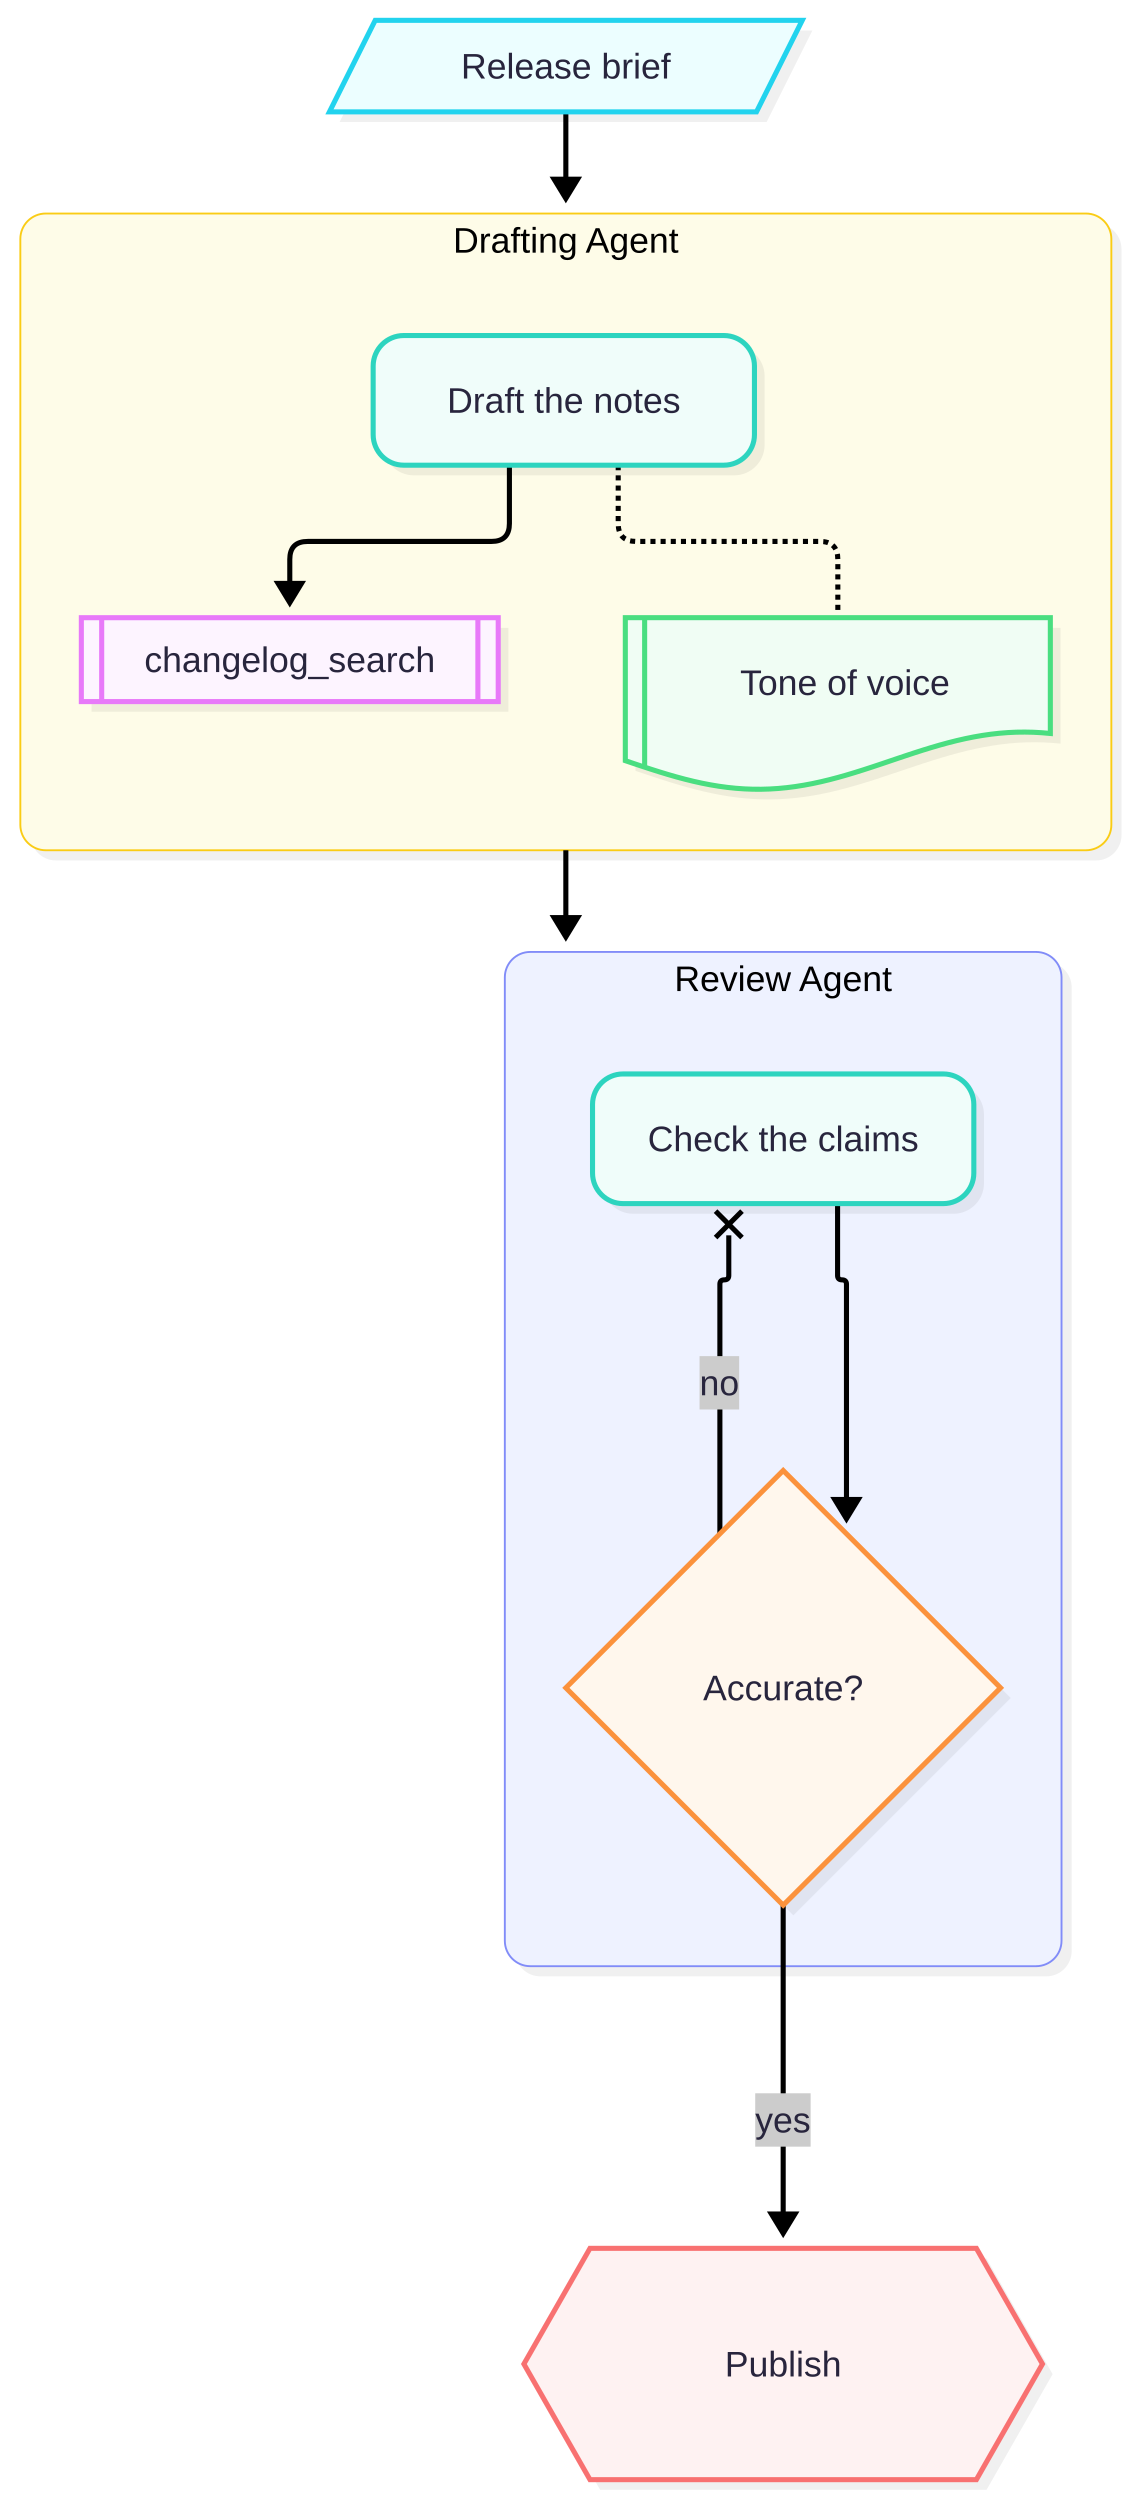
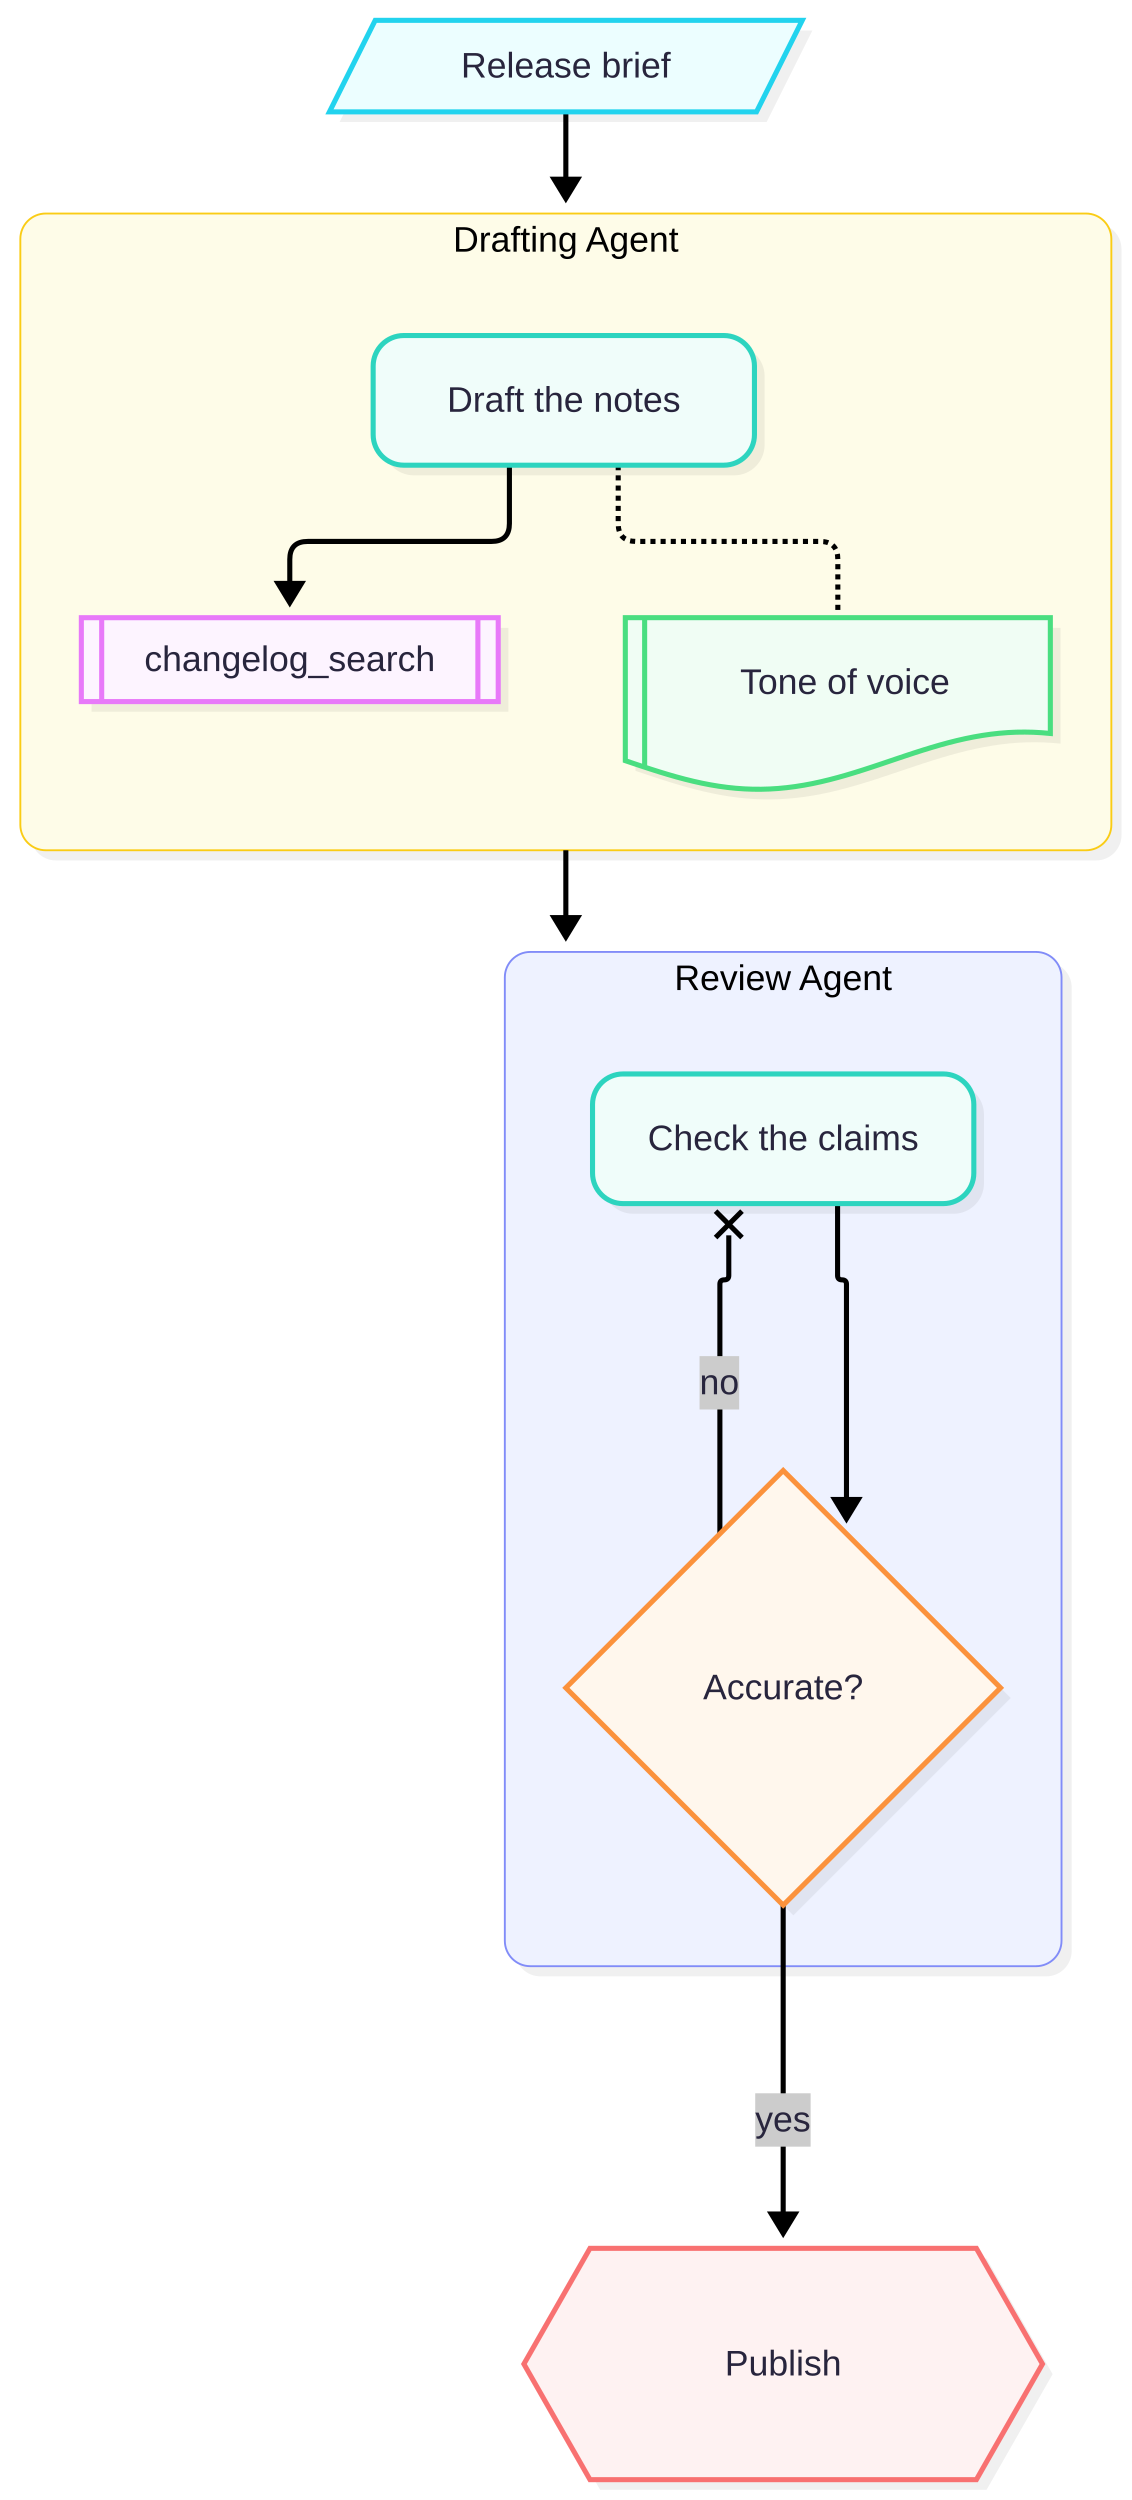
<svg xmlns="http://www.w3.org/2000/svg" id="my-svg" width="100%" class="agentflow" style="max-width: 445.2px; background-color: white;" viewBox="4 4 445.2 983.492" role="graphics-document document" aria-roledescription="agentflow">
  <style>#my-svg{font-family:"Recursive Variable", arial, sans-serif;font-size:16px;}#my-svg text{font-family:"Recursive Variable", arial, sans-serif;}</style>
  <g>
    <g class="clusters">
      <g id="cluster-writer" class="cluster">
        <rect class="drop-shadow" x="16" y="92" width="429.2" height="250.492" rx="10" ry="10" fill="#000000" stroke="none" opacity="0.06" />
        <rect x="12" y="88" width="429.2" height="250.492" rx="10" ry="10" fill="#FEFCE8" stroke="#FACC15" stroke-width="0.75" />
-         <text class="cluster-label" x="226.6" y="103.4" text-anchor="middle" font-size="14" fill="#000000">Drafting Agent</text>
+         <text class="cluster-label" x="226.6" y="103" text-anchor="middle" font-size="14" fill="#000000">Drafting Agent</text>
      </g>
      <g id="cluster-reviewer" class="cluster">
        <rect class="drop-shadow" x="206.6" y="382.492" width="219" height="399" rx="10" ry="10" fill="#000000" stroke="none" opacity="0.06" />
        <rect x="202.6" y="378.492" width="219" height="399" rx="10" ry="10" fill="#EEF2FF" stroke="#818CF8" stroke-width="0.75" />
-         <text class="cluster-label" x="312.1" y="393.892" text-anchor="middle" font-size="14" fill="#000000">Review Agent</text>
+         <text class="cluster-label" x="312.1" y="393.492" text-anchor="middle" font-size="14" fill="#000000">Review Agent</text>
      </g>
    </g>
    <g class="edgePaths">
      <g id="L-draft-lookup-0" class="edgePath">
        <path class="flowchart-link LS-draft LE-lookup" d="M204.4,187L204.4,209.929C204.4,214.643,202.043,217,197.329,217L125.071,217C120.357,217,118,219.357,118,224.071L118,243" fill="none" stroke="#000000" stroke-width="2" stroke-dasharray="0 0 133.072 4" />
        <path class="marker" d="M124.391,232.5L118,243L111.609,232.5Z" fill="#000000" stroke="#000000" stroke-width="0" />
      </g>
      <g id="L-draft-guide-1" class="edgePath">
        <path class="flowchart-link LS-draft LE-guide" d="M247.2,187L247.2,209.929C247.2,214.643,249.557,217,254.271,217L326.529,217C331.243,217,333.6,219.357,333.6,224.071L333.6,247" fill="none" stroke="#000000" stroke-width="2" stroke-dasharray="0 0 2 2 2 2 2 2 2 2 2 2 2 2 2 2 2 2 2 2 2 2 2 2 2 2 2 2 2 2 2 2 2 2 2 2 2 2 2 2 2 2 2 2 2 2 2 2 2 2 2 2 2 2 2 2 2 2 2 2 2 2 2 2 2 2 2 2 2 2 2 2 0" />
      </g>
      <g id="L-check-ok-2" class="edgePath">
        <path class="flowchart-link LS-check LE-ok" d="M333.5,477.492L333.5,505.742C333.5,506.909,334.083,507.492,335.25,507.492L335.25,507.492C336.417,507.492,337,508.075,337,509.242L337,603.392" fill="none" stroke="#000000" stroke-width="2" stroke-dasharray="0 0 124.081 4" />
        <path class="marker" d="M343.391,592.892L337,603.392L330.609,592.892Z" fill="#000000" stroke="#000000" stroke-width="0" />
      </g>
      <g id="L-brief-writer-3" class="edgePath">
        <path class="flowchart-link LS-brief LE-writer" d="M226.6,48L226.6,84" fill="none" stroke="#000000" stroke-width="2" stroke-dasharray="0 0 32 4" />
        <path class="marker" d="M232.991,73.5L226.6,84L220.209,73.5Z" fill="#000000" stroke="#000000" stroke-width="0" />
      </g>
      <g id="L-writer-reviewer-4" class="edgePath">
        <path class="flowchart-link LS-writer LE-reviewer" d="M226.6,338.492L226.6,374.492" fill="none" stroke="#000000" stroke-width="2" stroke-dasharray="0 0 32 4" />
        <path class="marker" d="M232.991,363.992L226.6,374.492L220.209,363.992Z" fill="#000000" stroke="#000000" stroke-width="0" />
      </g>
      <g id="L-ok-publish-5" class="edgePath">
        <path class="flowchart-link LS-ok LE-publish" d="M312.1,753.492L312.1,884.492" fill="none" stroke="#000000" stroke-width="2" stroke-dasharray="0 0 127 4" />
        <path class="marker" d="M318.491,873.992L312.1,884.492L305.709,873.992Z" fill="#000000" stroke="#000000" stroke-width="0" />
      </g>
      <g id="L-ok-check-6" class="edgePath">
        <path class="flowchart-link LS-ok LE-check" d="M287.2,607.392L287.2,509.242C287.2,508.075,287.783,507.492,288.95,507.492L288.95,507.492C290.117,507.492,290.7,506.909,290.7,505.742L290.7,477.492" fill="none" stroke="#000000" stroke-width="2" stroke-dasharray="0 0 119.581 12.5" />
        <path class="marker" d="M285.5,490.852L295.9,480.452M295.9,490.852L285.5,480.452" fill="none" stroke="#000000" stroke-width="2" />
      </g>
    </g>
    <g class="edgeLabels">
      <g class="edgeLabel">
        <rect x="301.1" y="827.492" width="21.797" height="21" fill="#cccccc" stroke="none" />
-         <text x="311.998" y="842.892" text-anchor="middle" font-size="14" fill="#28253D">yes</text>
+         <text x="311.998" y="842.492" text-anchor="middle" font-size="14" fill="#28253D">yes</text>
      </g>
      <g class="edgeLabel">
        <rect x="279.2" y="537.492" width="15.578" height="21" fill="#cccccc" stroke="none" />
-         <text x="286.989" y="552.892" text-anchor="middle" font-size="14" fill="#28253D">no</text>
+         <text x="286.989" y="552.492" text-anchor="middle" font-size="14" fill="#28253D">no</text>
      </g>
    </g>
    <g class="nodes">
      <g id="agentflow-brief-0" class="node default af-kind-input">
        <path class="drop-shadow" d="M155.6,16L323.6,16L305.6,52L137.6,52Z" fill="#000000" stroke="none" opacity="0.06" />
        <path class="label-container" d="M151.6,12L319.6,12L301.6,48L133.6,48Z" fill="#ECFEFF" stroke="#22D3EE" stroke-width="2" />
-         <text class="nodeLabel" x="226.6" y="34.9" text-anchor="middle" font-size="14" fill="#28253D">Release brief</text>
+         <text class="nodeLabel" x="226.6" y="34.5" text-anchor="middle" font-size="14" fill="#28253D">Release brief</text>
      </g>
      <g id="agentflow-draft-1" class="node default af-kind-task">
        <rect class="drop-shadow" x="154.8" y="140" width="150" height="51" rx="12" ry="12" fill="#000000" stroke="none" opacity="0.06" />
        <rect class="basic label-container" x="150.8" y="136" width="150" height="51" rx="12" ry="12" fill="#F0FDFA" stroke="#2DD4BF" stroke-width="2" />
-         <text class="nodeLabel" x="225.8" y="166.4" text-anchor="middle" font-size="14" fill="#28253D">Draft the notes</text>
+         <text class="nodeLabel" x="225.8" y="166" text-anchor="middle" font-size="14" fill="#28253D">Draft the notes</text>
      </g>
      <g id="agentflow-lookup-2" class="node default af-kind-tool">
        <rect class="drop-shadow" x="40" y="251" width="164" height="33" fill="#000000" stroke="none" opacity="0.06" />
        <rect class="basic label-container" x="36" y="247" width="164" height="33" fill="#FDF4FF" stroke="#E879F9" stroke-width="2" />
        <path d="M44,247L44,280" fill="none" stroke="#E879F9" stroke-width="2" />
        <path d="M192,247L192,280" fill="none" stroke="#E879F9" stroke-width="2" />
-         <text class="nodeLabel" x="118" y="268.4" text-anchor="middle" font-size="14" fill="#28253D">changelog_search</text>
+         <text class="nodeLabel" x="118" y="268" text-anchor="middle" font-size="14" fill="#28253D">changelog_search</text>
      </g>
      <g id="agentflow-guide-3" class="node default af-kind-refdoc">
        <path class="drop-shadow" d="M254,250.996L254,307.246L254,307.246L257.344,308.375L260.688,309.493L264.032,310.588L267.376,311.649L270.72,312.666L274.064,313.628L277.408,314.525L280.752,315.349L284.096,316.092L287.44,316.745L290.784,317.302L294.128,317.757L297.472,318.107L300.816,318.346L304.16,318.474L307.504,318.488L310.848,318.389L314.192,318.177L317.536,317.855L320.88,317.425L324.224,316.893L327.568,316.264L330.912,315.543L334.256,314.739L337.6,313.859L340.944,312.912L344.288,311.908L347.632,310.857L350.976,309.769L354.32,308.656L357.664,307.529L361.008,306.399L364.352,305.277L367.696,304.175L371.04,303.105L374.384,302.076L377.728,301.099L381.072,300.184L384.416,299.341L387.76,298.578L391.104,297.902L394.448,297.32L397.792,296.839L401.136,296.463L404.48,296.195L407.824,296.039L411.168,295.997L414.512,296.068L417.856,296.252L421.2,296.547L421.2,250.996L254,250.996L261.6,250.996L261.6,310.059L261.6,250.996Z" fill="#000000" stroke="none" opacity="0.06" />
        <path class="label-container" d="M250,246.996L250,303.246L250,303.246L253.344,304.375L256.688,305.493L260.032,306.588L263.376,307.649L266.72,308.666L270.064,309.628L273.408,310.525L276.752,311.349L280.096,312.092L283.44,312.745L286.784,313.302L290.128,313.757L293.472,314.107L296.816,314.346L300.16,314.474L303.504,314.488L306.848,314.389L310.192,314.177L313.536,313.855L316.88,313.425L320.224,312.893L323.568,312.264L326.912,311.543L330.256,310.739L333.6,309.859L336.944,308.912L340.288,307.908L343.632,306.857L346.976,305.769L350.32,304.656L353.664,303.529L357.008,302.399L360.352,301.277L363.696,300.175L367.04,299.105L370.384,298.076L373.728,297.099L377.072,296.184L380.416,295.341L383.76,294.578L387.104,293.902L390.448,293.32L393.792,292.839L397.136,292.463L400.48,292.195L403.824,292.039L407.168,291.997L410.512,292.068L413.856,292.252L417.2,292.547L417.2,246.996L250,246.996L257.6,246.996L257.6,306.059L257.6,246.996Z" fill="#F0FDF4" stroke="#4ADE80" stroke-width="2" />
-         <text class="nodeLabel" x="336.4" y="277.396" text-anchor="middle" font-size="14" fill="#28253D">Tone of voice</text>
+         <text class="nodeLabel" x="336.4" y="276.996" text-anchor="middle" font-size="14" fill="#28253D">Tone of voice</text>
      </g>
      <g id="agentflow-check-4" class="node default af-kind-task">
        <rect class="drop-shadow" x="241.1" y="430.492" width="150" height="51" rx="12" ry="12" fill="#000000" stroke="none" opacity="0.06" />
        <rect class="basic label-container" x="237.1" y="426.492" width="150" height="51" rx="12" ry="12" fill="#F0FDFA" stroke="#2DD4BF" stroke-width="2" />
-         <text class="nodeLabel" x="312.1" y="456.892" text-anchor="middle" font-size="14" fill="#28253D">Check the claims</text>
+         <text class="nodeLabel" x="312.1" y="456.492" text-anchor="middle" font-size="14" fill="#28253D">Check the claims</text>
      </g>
      <g id="agentflow-ok-5" class="node default af-kind-decision">
        <path class="drop-shadow" d="M316.1,586.492L401.6,671.992L316.1,757.492L230.6,671.992Z" fill="#000000" stroke="none" opacity="0.06" />
        <path class="label-container" d="M312.1,582.492L397.6,667.992L312.1,753.492L226.6,667.992Z" fill="#FFF7ED" stroke="#FB923C" stroke-width="2" />
-         <text class="nodeLabel" x="312.1" y="672.892" text-anchor="middle" font-size="14" fill="#28253D">Accurate?</text>
+         <text class="nodeLabel" x="312.1" y="672.492" text-anchor="middle" font-size="14" fill="#28253D">Accurate?</text>
      </g>
      <g id="agentflow-publish-6" class="node default af-kind-action">
        <path class="drop-shadow" d="M240.1,892.492L392.1,892.492L418.1,937.992L392.1,983.492L240.1,983.492L214.1,937.992Z" fill="#000000" stroke="none" opacity="0.06" />
        <path class="label-container" d="M236.1,888.492L388.1,888.492L414.1,933.992L388.1,979.492L236.1,979.492L210.1,933.992Z" fill="#FEF2F2" stroke="#F87171" stroke-width="2" />
-         <text class="nodeLabel" x="312.1" y="938.892" text-anchor="middle" font-size="14" fill="#28253D">Publish</text>
+         <text class="nodeLabel" x="312.1" y="938.492" text-anchor="middle" font-size="14" fill="#28253D">Publish</text>
      </g>
    </g>
  </g>
</svg>
